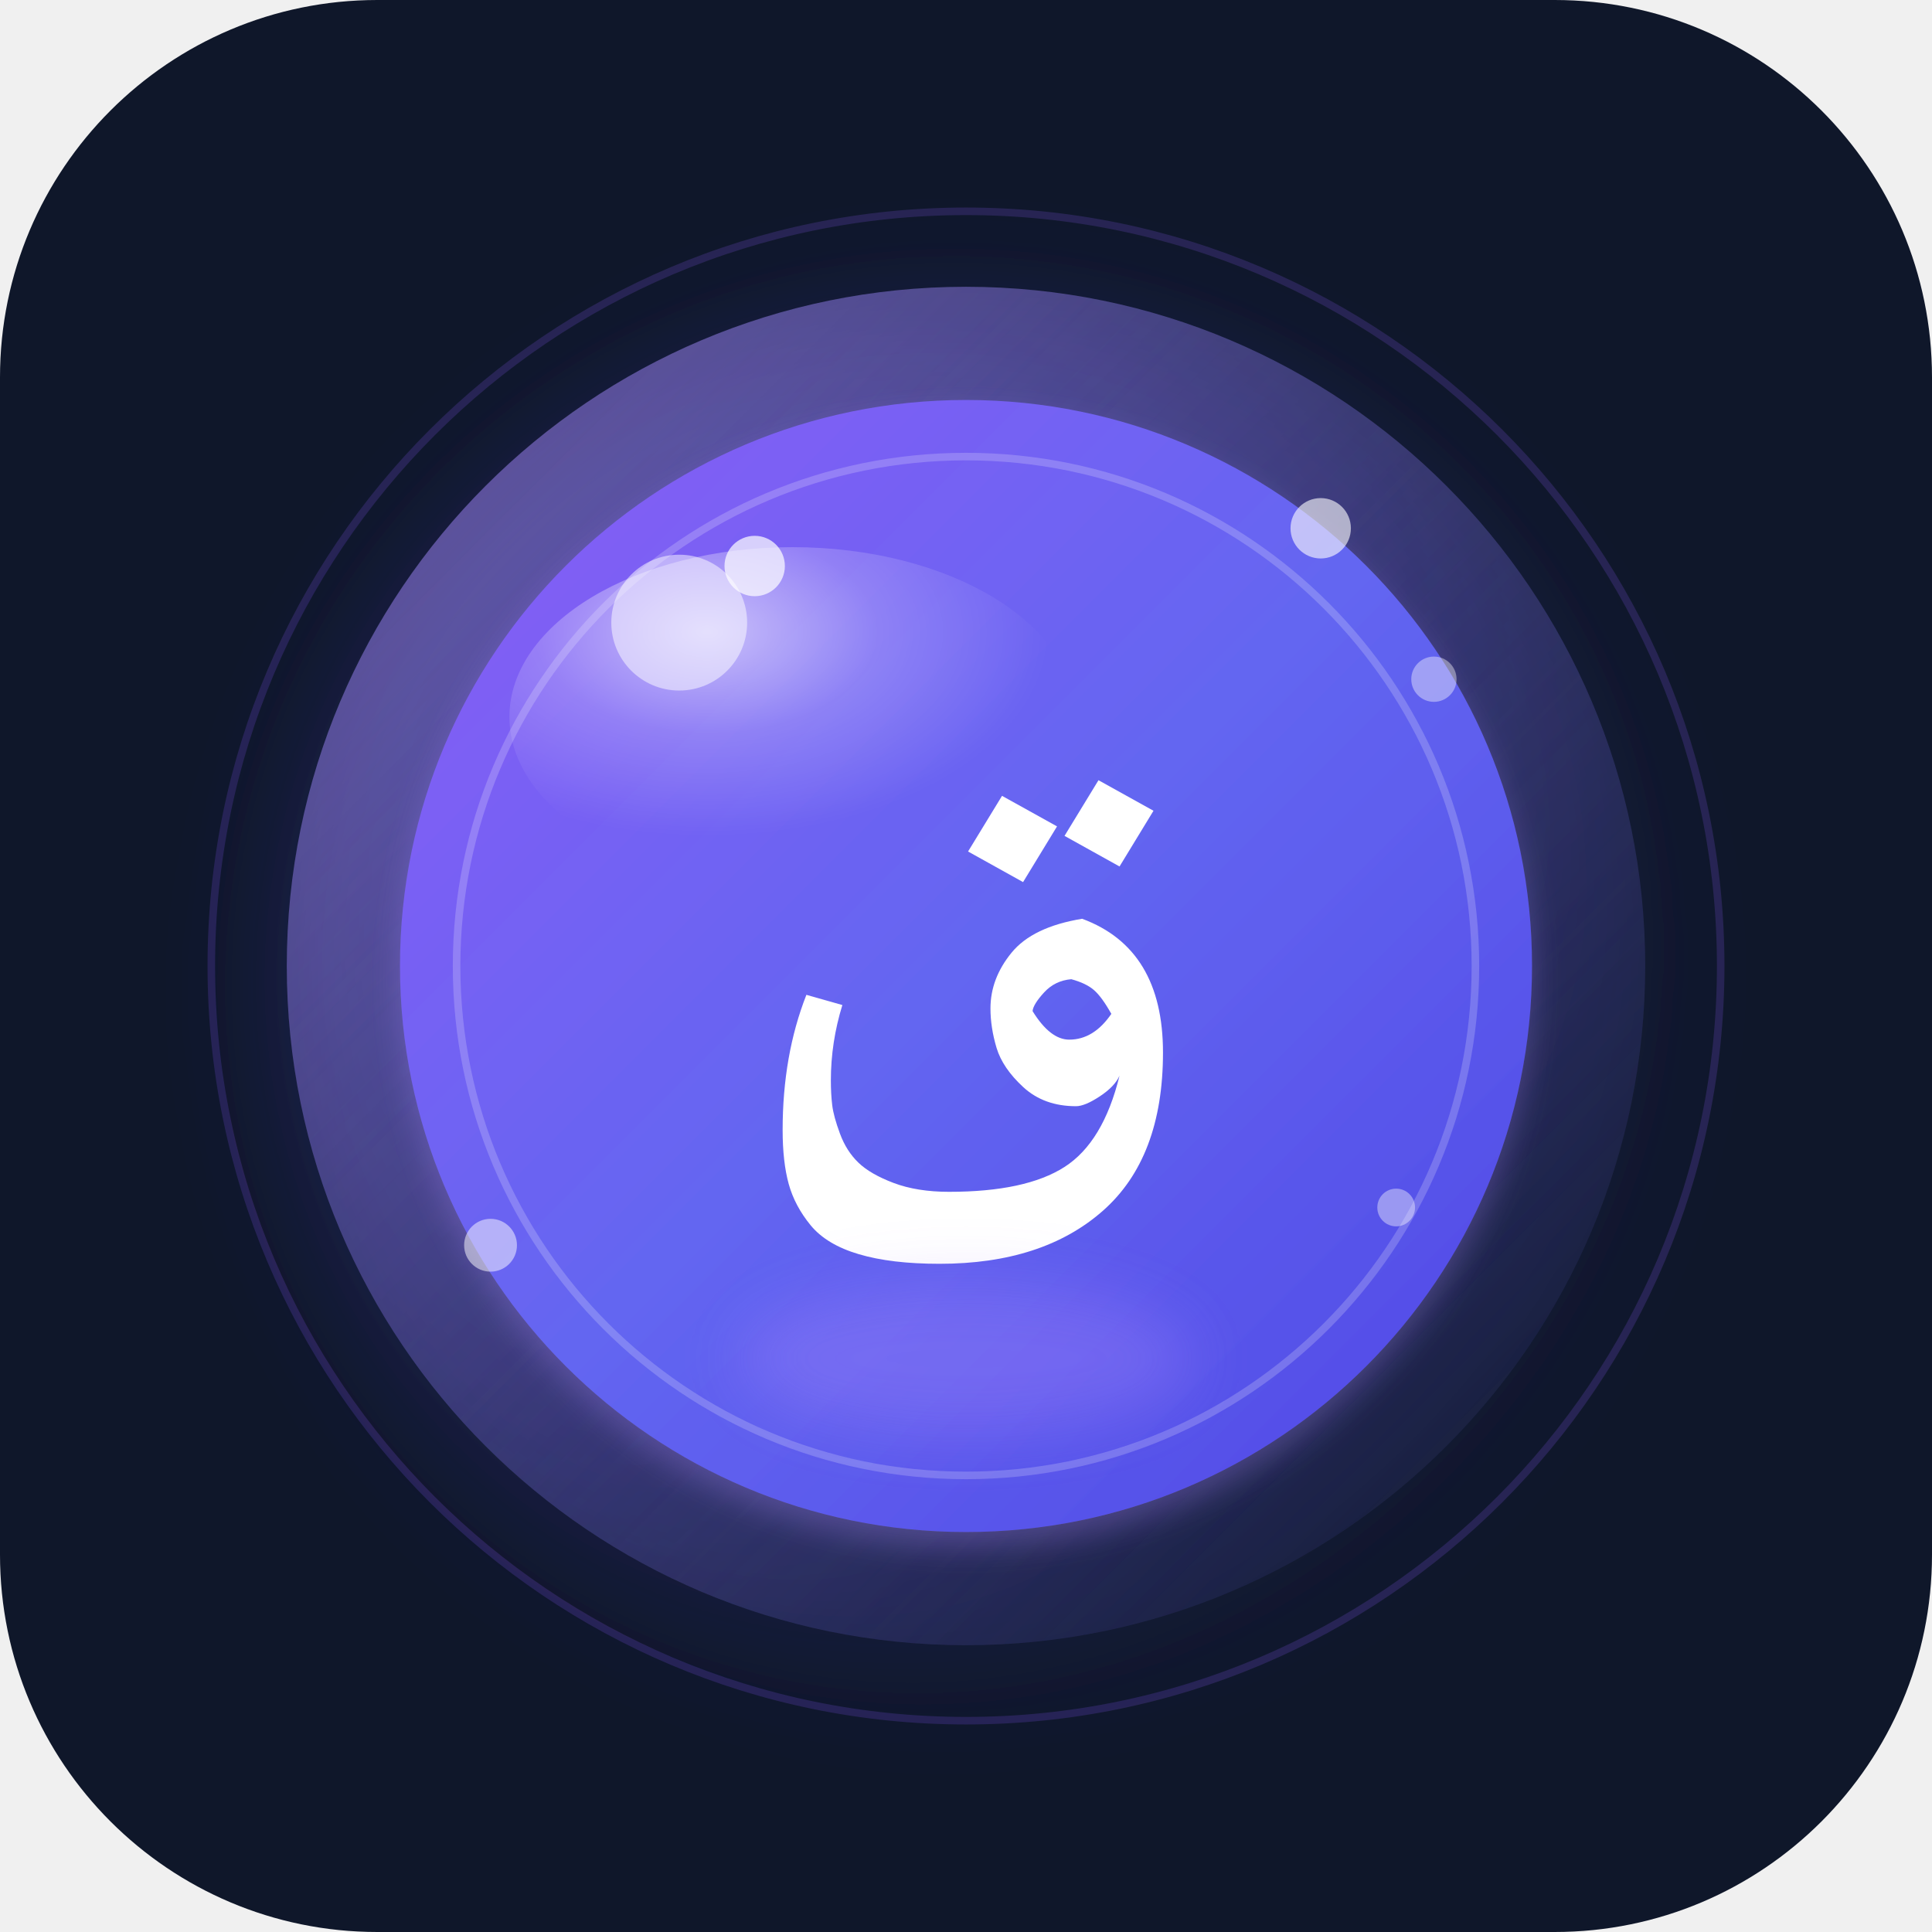
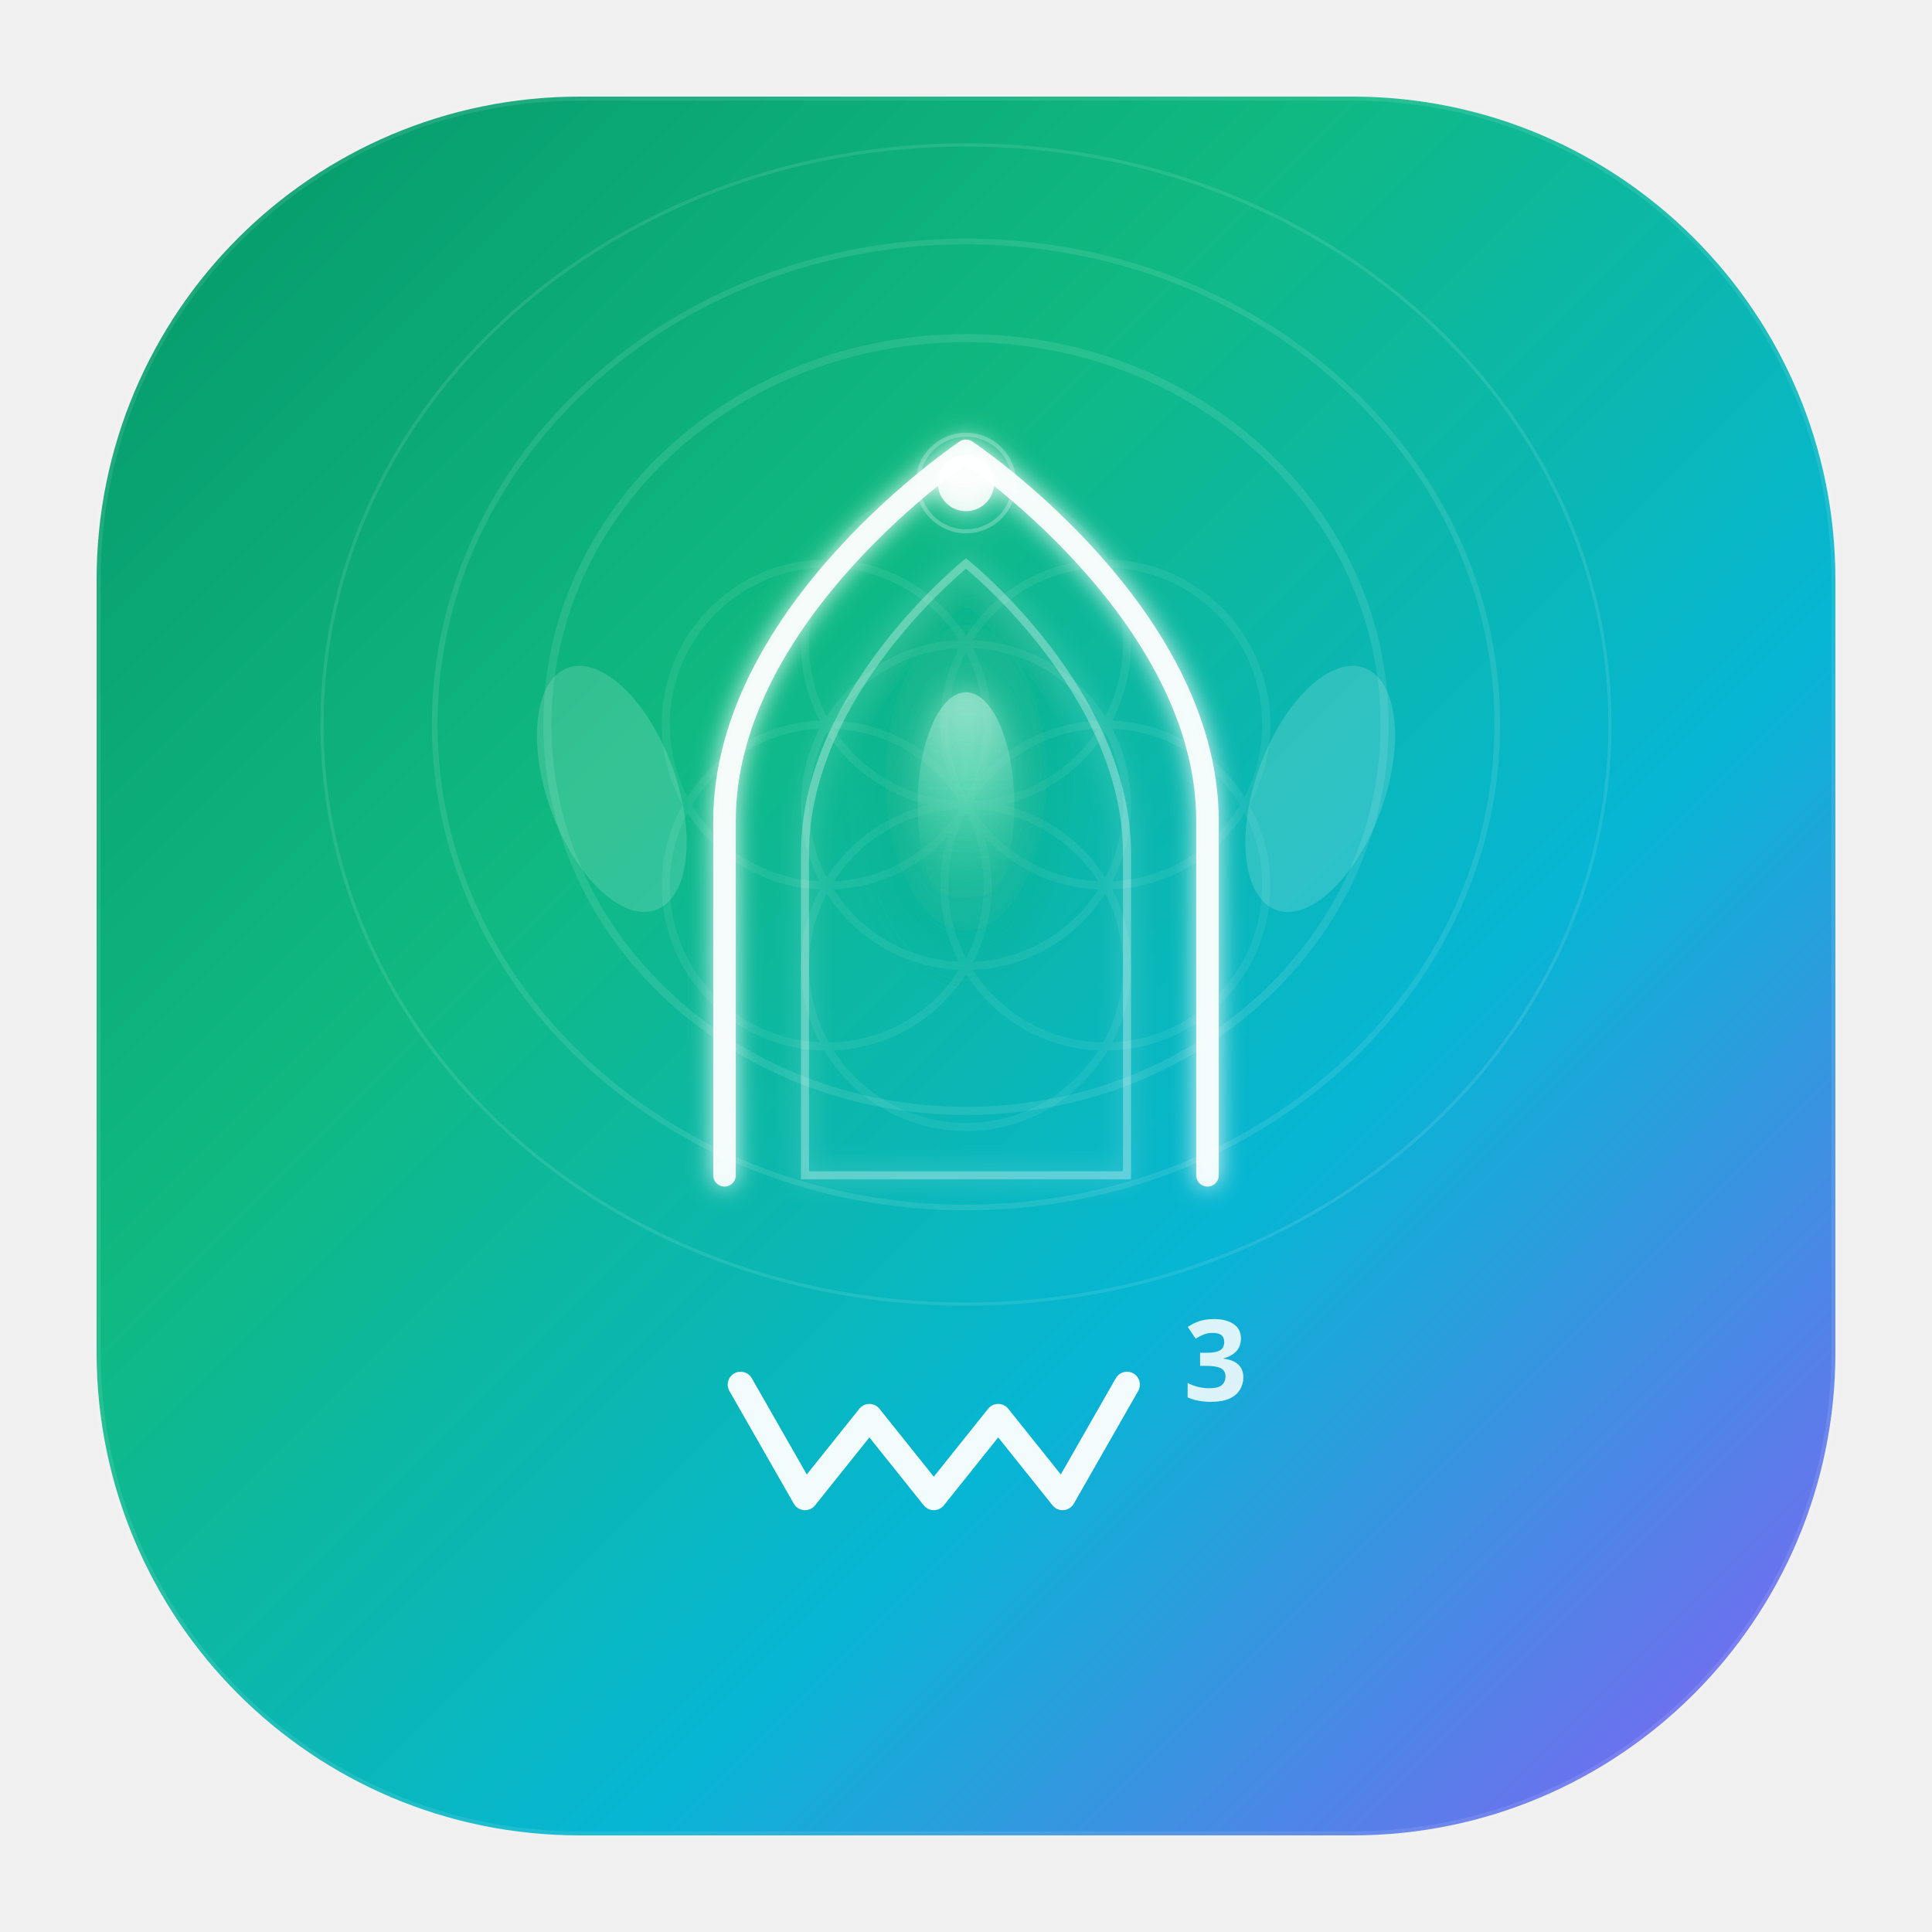
- <svg xmlns="http://www.w3.org/2000/svg" viewBox="0 0 512 512" width="512" height="512">
+ <svg xmlns="http://www.w3.org/2000/svg" viewBox="0 0 240 240" width="512" height="512">
  <defs>
-     <linearGradient id="bubbleGrad512" x1="0%" y1="0%" x2="100%" y2="100%">
-       <stop offset="0%" style="stop-color:#8B5CF6" />
-       <stop offset="50%" style="stop-color:#6366F1" />
-       <stop offset="100%" style="stop-color:#4F46E5" />
+     <linearGradient id="h512" x1="0%" y1="0%" x2="100%" y2="100%">
+       <stop offset="0%" stop-color="#059669" />
+       <stop offset="35%" stop-color="#10B981" />
+       <stop offset="65%" stop-color="#06B6D4" />
+       <stop offset="100%" stop-color="#8B5CF6" />
    </linearGradient>
-     <linearGradient id="glowGrad512" x1="0%" y1="0%" x2="100%" y2="100%">
-       <stop offset="0%" style="stop-color:#A78BFA;stop-opacity:0.6" />
-       <stop offset="100%" style="stop-color:#6366F1;stop-opacity:0" />
+     <linearGradient id="h512inner" x1="50%" y1="0%" x2="50%" y2="100%">
+       <stop offset="0%" stop-color="#ECFDF5" stop-opacity="0.5" />
+       <stop offset="100%" stop-color="#10B981" stop-opacity="0" />
    </linearGradient>
-     <radialGradient id="highlight512" cx="35%" cy="25%" r="60%">
-       <stop offset="0%" style="stop-color:rgba(255,255,255,0.6)" />
-       <stop offset="50%" style="stop-color:rgba(255,255,255,0.2)" />
-       <stop offset="100%" style="stop-color:rgba(255,255,255,0)" />
+     <radialGradient id="h512glow" cx="50%" cy="35%" r="35%">
+       <stop offset="0%" stop-color="#6EE7B7" stop-opacity="0.35" />
+       <stop offset="100%" stop-color="#059669" stop-opacity="0" />
    </radialGradient>
-     <filter id="shadow512" x="-20%" y="-20%" width="140%" height="140%">
-       <feDropShadow dx="0" dy="8" stdDeviation="16" flood-color="#4F46E5" flood-opacity="0.5" />
-     </filter>
-     <filter id="innerGlow">
-       <feGaussianBlur in="SourceAlpha" stdDeviation="4" result="blur" />
-       <feOffset dx="0" dy="4" result="offsetBlur" />
-       <feFlood flood-color="#A78BFA" flood-opacity="0.3" />
-       <feComposite in2="offsetBlur" operator="in" />
+     <filter id="h512soft">
+       <feGaussianBlur stdDeviation="1.5" result="b" />
      <feMerge>
-         <feMergeNode />
+         <feMergeNode in="b" />
        <feMergeNode in="SourceGraphic" />
      </feMerge>
    </filter>
  </defs>
-   <rect width="512" height="512" rx="100" fill="#0f172a" />
-   <circle cx="256" cy="256" r="200" fill="none" stroke="rgba(139,92,246,0.2)" stroke-width="2" />
-   <circle cx="256" cy="256" r="180" fill="url(#glowGrad512)" filter="url(#shadow512)" />
-   <circle cx="256" cy="256" r="150" fill="url(#bubbleGrad512)" filter="url(#innerGlow)" />
-   <circle cx="256" cy="256" r="135" fill="none" stroke="rgba(255,255,255,0.2)" stroke-width="2" />
-   <ellipse cx="210" cy="190" rx="75" ry="45" fill="url(#highlight512)" />
-   <circle cx="180" cy="165" r="18" fill="rgba(255,255,255,0.5)" />
-   <circle cx="200" cy="150" r="8" fill="rgba(255,255,255,0.7)" />
-   <text x="256" y="300" font-family="'Scheherazade New', 'Amiri', 'Arial', serif" font-size="180" font-weight="bold" fill="white" text-anchor="middle" style="text-shadow: 0 4px 16px rgba(0,0,0,0.3);">ق</text>
-   <circle cx="350" cy="140" r="8" fill="rgba(255,255,255,0.6)" />
-   <circle cx="380" cy="180" r="6" fill="rgba(255,255,255,0.4)" />
-   <circle cx="130" cy="330" r="7" fill="rgba(255,255,255,0.5)" />
-   <circle cx="370" cy="320" r="5" fill="rgba(255,255,255,0.4)" />
-   <ellipse cx="256" cy="360" rx="60" ry="20" fill="rgba(167,139,250,0.3)" filter="blur(8px)" />
+   <rect x="12" y="12" width="216" height="216" rx="60" fill="url(#h512)" />
+   <rect x="12" y="12" width="216" height="216" rx="60" fill="none" stroke="rgba(255,255,255,0.1)" stroke-width="1" />
+   <g transform="translate(120,100)" opacity="0.07">
+     <circle cx="0" cy="-20" r="20" fill="none" stroke="white" stroke-width="1" />
+     <circle cx="17.3" cy="-10" r="20" fill="none" stroke="white" stroke-width="1" />
+     <circle cx="17.3" cy="10" r="20" fill="none" stroke="white" stroke-width="1" />
+     <circle cx="0" cy="20" r="20" fill="none" stroke="white" stroke-width="1" />
+     <circle cx="-17.3" cy="10" r="20" fill="none" stroke="white" stroke-width="1" />
+     <circle cx="-17.3" cy="-10" r="20" fill="none" stroke="white" stroke-width="1" />
+     <circle cx="0" cy="0" r="20" fill="none" stroke="white" stroke-width="1" />
+   </g>
+   <g transform="translate(120,108)" filter="url(#h512soft)">
+     <path d="M-30,38 L-30,-6 C-30,-32 0,-52 0,-52 C0,-52 30,-32 30,-6 L30,38" fill="none" stroke="white" stroke-width="2.8" stroke-linecap="round" stroke-linejoin="round" opacity="0.9" />
+     <path d="M-20,38 L-20,-2 C-20,-22 0,-38 0,-38 C0,-38 20,-22 20,-2 L20,38 Z" fill="url(#h512glow)" stroke="rgba(255,255,255,0.3)" stroke-width="1" />
+     <ellipse cx="0" cy="-8" rx="6" ry="14" fill="url(#h512inner)" opacity="0.8" />
+     <circle cx="0" cy="-48" r="3.5" fill="white" opacity="0.85" />
+     <circle cx="0" cy="-48" r="6" fill="none" stroke="white" stroke-width="0.5" opacity="0.25" />
+   </g>
+   <g transform="translate(120,90)" opacity="0.1">
+     <ellipse cx="0" cy="0" rx="52" ry="48" fill="none" stroke="white" stroke-width="1" />
+     <ellipse cx="0" cy="0" rx="66" ry="60" fill="none" stroke="white" stroke-width="0.7" />
+     <ellipse cx="0" cy="0" rx="80" ry="72" fill="none" stroke="white" stroke-width="0.4" />
+   </g>
+   <g transform="translate(120,178)">
+     <path d="M-28,-6 L-20,8 L-12,-2 L-4,8 L4,-2 L12,8 L20,-6" fill="none" stroke="white" stroke-width="3.2" stroke-linecap="round" stroke-linejoin="round" opacity="0.95" />
+     <text x="27" y="-4" fill="white" opacity="0.85" font-family="'Plus Jakarta Sans', sans-serif" font-size="14" font-weight="800">3</text>
+   </g>
+   <g transform="translate(120,108)" opacity="0.15">
+     <ellipse cx="-44" cy="-10" rx="8" ry="16" fill="white" transform="rotate(-20,-44,-10)" />
+     <ellipse cx="44" cy="-10" rx="8" ry="16" fill="white" transform="rotate(20,44,-10)" />
+   </g>
</svg>
